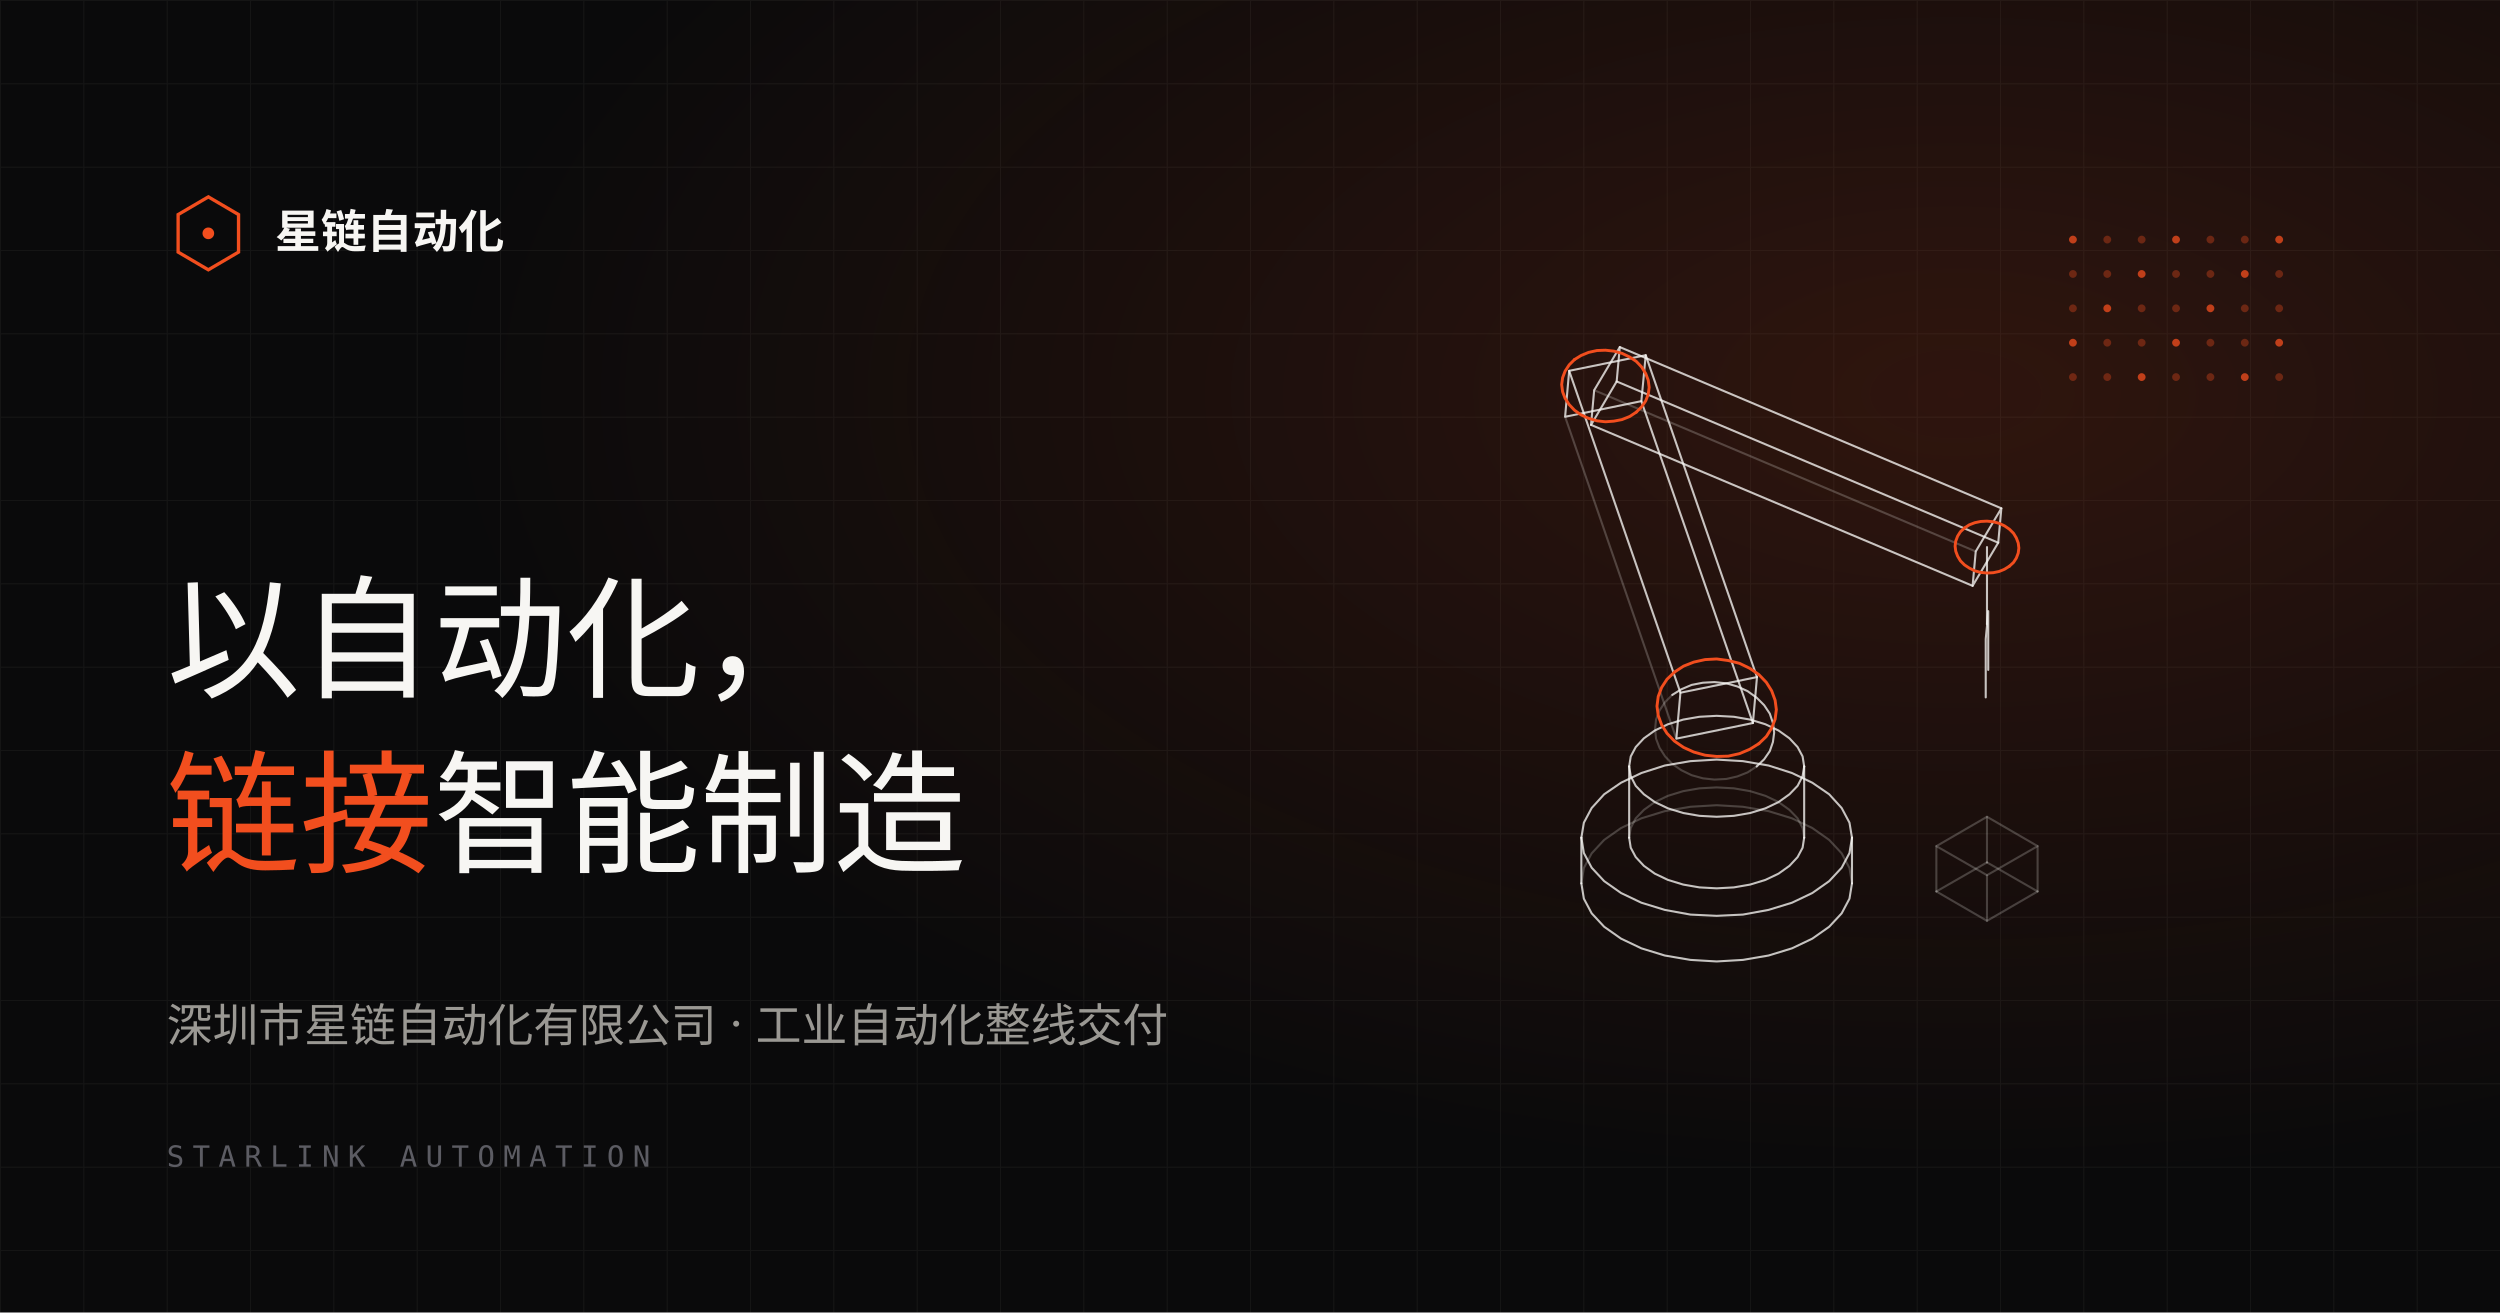
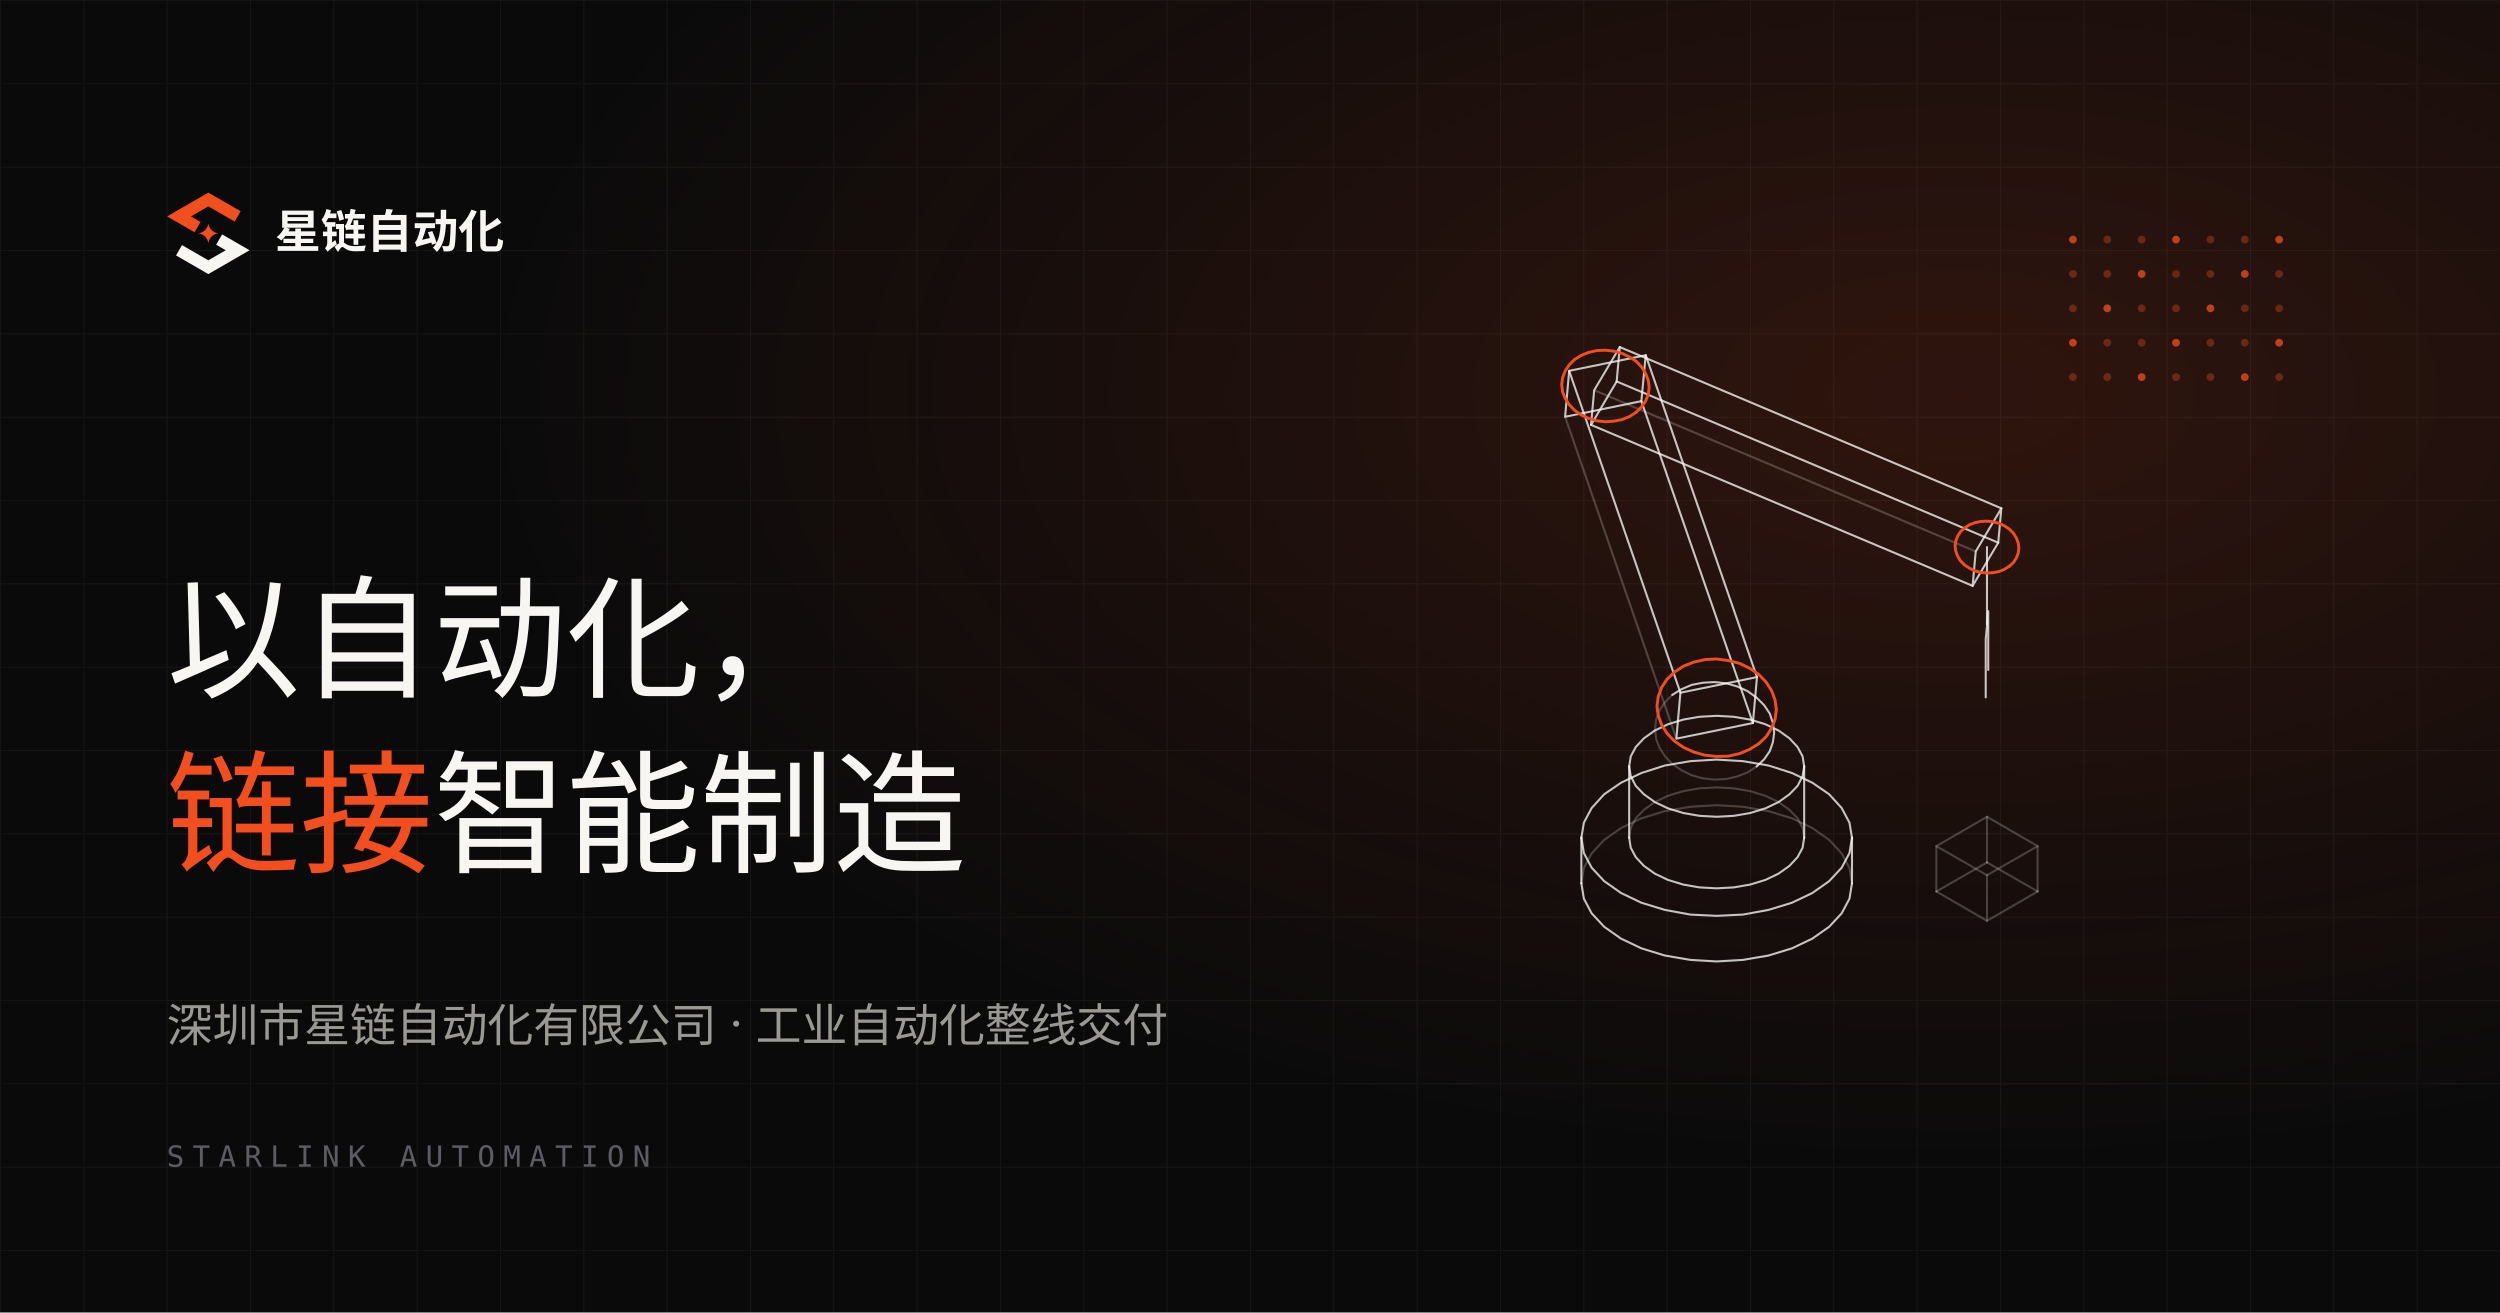
<svg xmlns="http://www.w3.org/2000/svg" width="1200" height="630" viewBox="0 0 1200 630" role="img" aria-label="深圳市星链自动化有限公司">
  <defs>
    <pattern id="g" width="40" height="40" patternUnits="userSpaceOnUse">
      <path d="M40 0H0V40" fill="none" stroke="rgba(247,246,243,0.045)" stroke-width="1" />
    </pattern>
    <radialGradient id="glow" cx="0.78" cy="0.3" r="0.6">
      <stop offset="0" stop-color="#f24e1e" stop-opacity="0.16" />
      <stop offset="1" stop-color="#f24e1e" stop-opacity="0" />
    </radialGradient>
  </defs>
  <rect width="1200" height="630" fill="#0a0a0b" />
  <rect width="1200" height="630" fill="url(#g)" />
  <rect width="1200" height="630" fill="url(#glow)" />
  <g transform="translate(560 70) scale(1.5)">
    <g fill="none" stroke-linecap="round" stroke-linejoin="round">
      <g stroke="#f7f6f3" stroke-opacity="0.22" stroke-width="1">
        <path d="M132.7 236 L133.5 231.1 L136 226.4 L140 222.1 L145.4 218.3 L151.9 215.2 L159.4 212.9 L167.6 211.5 L176 211 L184.4 211.5 L192.6 212.9 L200.1 215.2 L206.6 218.3 L212 222.1 L216 226.4 L218.5 231.1 L219.3 236" vector-effect="non-scaling-stroke" />
        <path d="M148 221.4 L148.5 218.3 L150.1 215.2 L152.7 212.5 L156.2 210 L160.4 208 L165.3 206.5 L170.5 205.6 L176 205.3 L181.5 205.6 L186.7 206.5 L191.6 208 L195.8 210 L199.3 212.5 L201.9 215.2 L203.5 218.3 L204 221.4" vector-effect="non-scaling-stroke" />
        <path d="M161.8 175.7 L159.5 178 L157.7 180.7 L156.6 183.6 L156.3 186.6 L156.6 189.7 L157.7 192.6 L159.5 195.4 L161.8 197.8 L164.7 199.8 L168 201.4 L171.6 202.4 L175.3 202.8 L179.1 202.6 L182.6 201.8 L185.9 200.5 L188.8 198.6" vector-effect="non-scaling-stroke" />
        <path d="M163.1 189.7 L127.5 86.7" vector-effect="non-scaling-stroke" />
        <path d="M136.8 78.2 L258.9 129.8" vector-effect="non-scaling-stroke" />
        <path d="M278.7 238.6 L262.5 248 L246.3 238.6" vector-effect="non-scaling-stroke" />
        <path d="M262.5 214.7 L278.7 224.1 L262.5 233.4 L246.3 224.1 Z" vector-effect="non-scaling-stroke" />
        <path d="M278.7 238.6 L278.7 224.1" vector-effect="non-scaling-stroke" />
        <path d="M262.5 248 L262.5 233.4" vector-effect="non-scaling-stroke" />
        <path d="M246.3 238.6 L246.3 224.1" vector-effect="non-scaling-stroke" />
        <path d="M262.5 229.3 L278.7 238.6" vector-effect="non-scaling-stroke" />
        <path d="M262.5 229.3 L246.3 238.6" vector-effect="non-scaling-stroke" />
        <path d="M262.5 229.3 L262.5 214.7" vector-effect="non-scaling-stroke" />
      </g>
      <g stroke="#f7f6f3" stroke-opacity="0.78" stroke-width="1">
        <path d="M219.3 221.4 L218.5 226.3 L216 231 L212 235.3 L206.6 239.1 L200.1 242.2 L192.6 244.5 L184.4 246 L176 246.4 L167.6 246 L159.4 244.5 L151.9 242.2 L145.4 239.1 L140 235.3 L136 231 L133.5 226.3 L132.7 221.4" vector-effect="non-scaling-stroke" />
        <path d="M132.7 221.4 L133.5 216.6 L136 211.9 L140 207.5 L145.4 203.8 L151.9 200.7 L159.4 198.3 L167.6 196.9 L176 196.4 L184.4 196.9 L192.6 198.3 L200.1 200.7 L206.6 203.8 L212 207.5 L216 211.9 L218.5 216.6 L219.3 221.4" vector-effect="non-scaling-stroke" />
        <path d="M219.3 236 L218.5 240.9 L216 245.6 L212 249.9 L206.6 253.7 L200.1 256.8 L192.6 259.1 L184.4 260.5 L176 261 L167.6 260.5 L159.4 259.1 L151.9 256.8 L145.4 253.7 L140 249.9 L136 245.6 L133.5 240.9 L132.7 236" vector-effect="non-scaling-stroke" />
        <path d="M219.3 236 L219.3 221.4" vector-effect="non-scaling-stroke" />
        <path d="M132.7 236 L132.7 221.4" vector-effect="non-scaling-stroke" />
        <path d="M204 198.6 L203.5 201.7 L201.9 204.8 L199.3 207.5 L195.8 210 L191.6 212 L186.7 213.5 L181.5 214.4 L176 214.7 L170.5 214.4 L165.3 213.5 L160.4 212 L156.2 210 L152.7 207.5 L150.1 204.8 L148.5 201.7 L148 198.6" vector-effect="non-scaling-stroke" />
        <path d="M148 198.6 L148.5 195.4 L150.1 192.4 L152.7 189.6 L156.2 187.1 L160.4 185.1 L165.3 183.6 L170.5 182.7 L176 182.4 L181.5 182.7 L186.7 183.6 L191.6 185.1 L195.8 187.1 L199.3 189.6 L201.9 192.4 L203.5 195.4 L204 198.6" vector-effect="non-scaling-stroke" />
        <path d="M204 221.4 L203.5 224.6 L201.9 227.6 L199.3 230.4 L195.8 232.9 L191.6 234.9 L186.7 236.4 L181.5 237.3 L176 237.6 L170.5 237.3 L165.3 236.4 L160.4 234.9 L156.2 232.9 L152.7 230.4 L150.1 227.6 L148.5 224.6 L148 221.4" vector-effect="non-scaling-stroke" />
        <path d="M204 221.4 L204 198.6" vector-effect="non-scaling-stroke" />
        <path d="M148 221.4 L148 198.6" vector-effect="non-scaling-stroke" />
        <path d="M188.8 198.6 L191.2 196.3 L193 193.7 L194 190.8 L194.4 187.8 L194 184.7 L193 181.7 L191.2 179 L188.8 176.6 L185.9 174.5 L182.6 173 L179.1 172 L175.3 171.6 L171.6 171.8 L168 172.5 L164.7 173.9 L161.8 175.7" vector-effect="non-scaling-stroke" />
        <path d="M188.9 170 L187.6 184.7 L163.1 189.7 L164.4 175 Z" vector-effect="non-scaling-stroke" />
        <path d="M153.3 67 L151.9 81.7 L127.5 86.7 L128.8 72 Z" vector-effect="non-scaling-stroke" />
        <path d="M188.9 170 L153.3 67" vector-effect="non-scaling-stroke" />
        <path d="M187.6 184.7 L151.9 81.7" vector-effect="non-scaling-stroke" />
        <path d="M164.4 175 L128.8 72" vector-effect="non-scaling-stroke" />
        <path d="M144 75.4 L145 64.4 L136.8 78.2 L135.8 89.3 Z" vector-effect="non-scaling-stroke" />
        <path d="M266.1 127 L267.1 116 L258.9 129.8 L257.9 140.8 Z" vector-effect="non-scaling-stroke" />
        <path d="M144 75.4 L266.1 127" vector-effect="non-scaling-stroke" />
        <path d="M145 64.4 L267.1 116" vector-effect="non-scaling-stroke" />
        <path d="M135.8 89.3 L257.9 140.8" vector-effect="non-scaling-stroke" />
        <path d="M262.5 128.4 L262.5 153.3" vector-effect="non-scaling-stroke" />
        <path d="M262.5 153 L262.9 148.9 L262.9 167.7" vector-effect="non-scaling-stroke" />
        <path d="M262.5 153.7 L262.1 157.8 L262.1 176.5" vector-effect="non-scaling-stroke" />
      </g>
      <g stroke="#f24e1e" stroke-opacity="1" stroke-width="1.4">
        <path d="M189.5 191.3 L191.9 189 L193.6 186.3 L194.7 183.5 L195.1 180.4 L194.7 177.4 L193.6 174.4 L191.9 171.7 L189.5 169.2 L186.6 167.2 L183.3 165.6 L179.7 164.7 L176 164.2 L172.3 164.4 L168.7 165.2 L165.4 166.5 L162.5 168.4" vector-effect="non-scaling-stroke" />
        <path d="M162.5 168.4 L160.1 170.7 L158.4 173.3 L157.3 176.2 L156.9 179.3 L157.3 182.3 L158.4 185.3 L160.1 188 L162.5 190.5 L165.4 192.5 L168.7 194 L172.3 195 L176 195.4 L179.7 195.3 L183.3 194.5 L186.6 193.1 L189.5 191.3" vector-effect="non-scaling-stroke" />
        <path d="M150.3 85.2 L152 83.5 L153.3 81.6 L154.1 79.5 L154.4 77.3 L154.1 75 L153.3 72.9 L152 70.8 L150.3 69 L148.2 67.6 L145.7 66.4 L143.1 65.7 L140.4 65.4 L137.7 65.5 L135 66.1 L132.6 67.1 L130.5 68.4" vector-effect="non-scaling-stroke" />
        <path d="M130.5 68.4 L128.8 70.1 L127.5 72.1 L126.7 74.2 L126.4 76.4 L126.7 78.7 L127.5 80.8 L128.8 82.8 L130.5 84.6 L132.6 86.1 L135 87.2 L137.7 88 L140.4 88.3 L143.1 88.1 L145.7 87.6 L148.2 86.6 L150.3 85.2" vector-effect="non-scaling-stroke" />
        <path d="M269.7 134.5 L271 133.3 L271.9 131.9 L272.5 130.3 L272.7 128.7 L272.5 127.1 L271.9 125.5 L271 124 L269.7 122.7 L268.1 121.6 L266.4 120.8 L264.5 120.3 L262.5 120.1 L260.5 120.2 L258.6 120.6 L256.8 121.3 L255.3 122.3" vector-effect="non-scaling-stroke" />
        <path d="M255.3 122.3 L254 123.5 L253.1 124.9 L252.5 126.5 L252.3 128.1 L252.5 129.7 L253.1 131.3 L254 132.8 L255.3 134.1 L256.8 135.1 L258.6 136 L260.5 136.5 L262.5 136.7 L264.5 136.6 L266.4 136.2 L268.1 135.5 L269.7 134.5" vector-effect="non-scaling-stroke" />
      </g>
    </g>
    <circle cx="290" cy="30" r="1.25" fill="#f24e1e" fill-opacity="0.75" />
    <circle cx="301" cy="30" r="1.25" fill="#f24e1e" fill-opacity="0.34" />
    <circle cx="312" cy="30" r="1.25" fill="#f24e1e" fill-opacity="0.34" />
    <circle cx="323" cy="30" r="1.25" fill="#f24e1e" fill-opacity="0.75" />
    <circle cx="334" cy="30" r="1.25" fill="#f24e1e" fill-opacity="0.34" />
    <circle cx="345" cy="30" r="1.25" fill="#f24e1e" fill-opacity="0.34" />
    <circle cx="356" cy="30" r="1.25" fill="#f24e1e" fill-opacity="0.75" />
    <circle cx="290" cy="41" r="1.25" fill="#f24e1e" fill-opacity="0.34" />
    <circle cx="301" cy="41" r="1.25" fill="#f24e1e" fill-opacity="0.34" />
    <circle cx="312" cy="41" r="1.25" fill="#f24e1e" fill-opacity="0.75" />
    <circle cx="323" cy="41" r="1.25" fill="#f24e1e" fill-opacity="0.34" />
    <circle cx="334" cy="41" r="1.25" fill="#f24e1e" fill-opacity="0.34" />
    <circle cx="345" cy="41" r="1.25" fill="#f24e1e" fill-opacity="0.75" />
    <circle cx="356" cy="41" r="1.25" fill="#f24e1e" fill-opacity="0.34" />
    <circle cx="290" cy="52" r="1.25" fill="#f24e1e" fill-opacity="0.34" />
    <circle cx="301" cy="52" r="1.25" fill="#f24e1e" fill-opacity="0.75" />
    <circle cx="312" cy="52" r="1.25" fill="#f24e1e" fill-opacity="0.34" />
    <circle cx="323" cy="52" r="1.25" fill="#f24e1e" fill-opacity="0.34" />
    <circle cx="334" cy="52" r="1.25" fill="#f24e1e" fill-opacity="0.75" />
    <circle cx="345" cy="52" r="1.25" fill="#f24e1e" fill-opacity="0.34" />
    <circle cx="356" cy="52" r="1.25" fill="#f24e1e" fill-opacity="0.34" />
    <circle cx="290" cy="63" r="1.25" fill="#f24e1e" fill-opacity="0.75" />
    <circle cx="301" cy="63" r="1.25" fill="#f24e1e" fill-opacity="0.34" />
    <circle cx="312" cy="63" r="1.25" fill="#f24e1e" fill-opacity="0.34" />
    <circle cx="323" cy="63" r="1.25" fill="#f24e1e" fill-opacity="0.75" />
    <circle cx="334" cy="63" r="1.25" fill="#f24e1e" fill-opacity="0.34" />
    <circle cx="345" cy="63" r="1.25" fill="#f24e1e" fill-opacity="0.34" />
    <circle cx="356" cy="63" r="1.25" fill="#f24e1e" fill-opacity="0.75" />
    <circle cx="290" cy="74" r="1.25" fill="#f24e1e" fill-opacity="0.34" />
    <circle cx="301" cy="74" r="1.25" fill="#f24e1e" fill-opacity="0.34" />
    <circle cx="312" cy="74" r="1.25" fill="#f24e1e" fill-opacity="0.75" />
    <circle cx="323" cy="74" r="1.25" fill="#f24e1e" fill-opacity="0.34" />
    <circle cx="334" cy="74" r="1.25" fill="#f24e1e" fill-opacity="0.34" />
    <circle cx="345" cy="74" r="1.25" fill="#f24e1e" fill-opacity="0.75" />
    <circle cx="356" cy="74" r="1.25" fill="#f24e1e" fill-opacity="0.34" />
  </g>
+   <g transform="translate(74 86) scale(1.3)">
+     <path d="M31.93 11.84L20.00 4.96L4.77 13.75L14.92 19.61L17.12 15.79L13.57 13.75L20.00 10.04L29.73 15.66Z" fill="#f24e1e" />
+     <path d="M8.07 28.16L20.00 35.04L35.23 26.25L25.08 20.39L22.88 24.21L26.43 26.25L20.00 29.96L10.27 24.34Z" fill="#f7f6f3" />
+     <path d="M20.00 16.40L20.14 16.98L20.33 17.51L20.57 17.99L20.85 18.43L21.19 18.81L21.57 19.15L22.01 19.43L22.49 19.67L23.02 19.86L23.60 20.00L23.02 20.14L22.49 20.33L22.01 20.57L21.57 20.85L21.19 21.19L20.85 21.57L20.57 22.01L20.33 22.49L20.14 23.02L20.00 23.60L19.86 23.02L19.67 22.49L19.43 22.01L19.15 21.57L18.81 21.19L18.43 20.85L17.99 20.57L17.51 20.33L16.98 20.14L16.40 20.00L16.98 19.86L17.51 19.67L17.99 19.43L18.43 19.15L18.81 18.81L19.15 18.43L19.43 17.99L19.67 17.51L19.86 16.98Z" fill="#f24e1e" />
+   </g>
  <g transform="translate(80 92)">
-     <path d="M20 2.5 34.5 11v18L20 37.5 5.5 29V11L20 2.5Z" fill="none" stroke="#f24e1e" stroke-width="1.6" />
-     <circle cx="20" cy="20" r="2.8" fill="#f24e1e" />
    <text x="52" y="27" font-family="-apple-system,'PingFang SC','Noto Sans SC','Microsoft YaHei',sans-serif" font-size="22" font-weight="600" fill="#f7f6f3">星链自动化</text>
  </g>
  <text x="80" y="330" font-family="-apple-system,'PingFang SC','Noto Sans SC','Microsoft YaHei',sans-serif" font-size="64" font-weight="500" fill="#f7f6f3">以自动化，</text>
  <text x="80" y="414" font-family="-apple-system,'PingFang SC','Noto Sans SC','Microsoft YaHei',sans-serif" font-size="64" font-weight="500" fill="#f7f6f3">
    <tspan fill="#f24e1e">链接</tspan>智能制造</text>
  <text x="80" y="500" font-family="-apple-system,'PingFang SC','Noto Sans SC','Microsoft YaHei',sans-serif" font-size="22" fill="#9a9893">深圳市星链自动化有限公司 · 工业自动化整线交付</text>
  <text x="80" y="560" font-family="ui-monospace,SFMono-Regular,Menlo,Consolas,monospace" font-size="14" letter-spacing="4" fill="#5c5c63">STARLINK AUTOMATION</text>
</svg>
